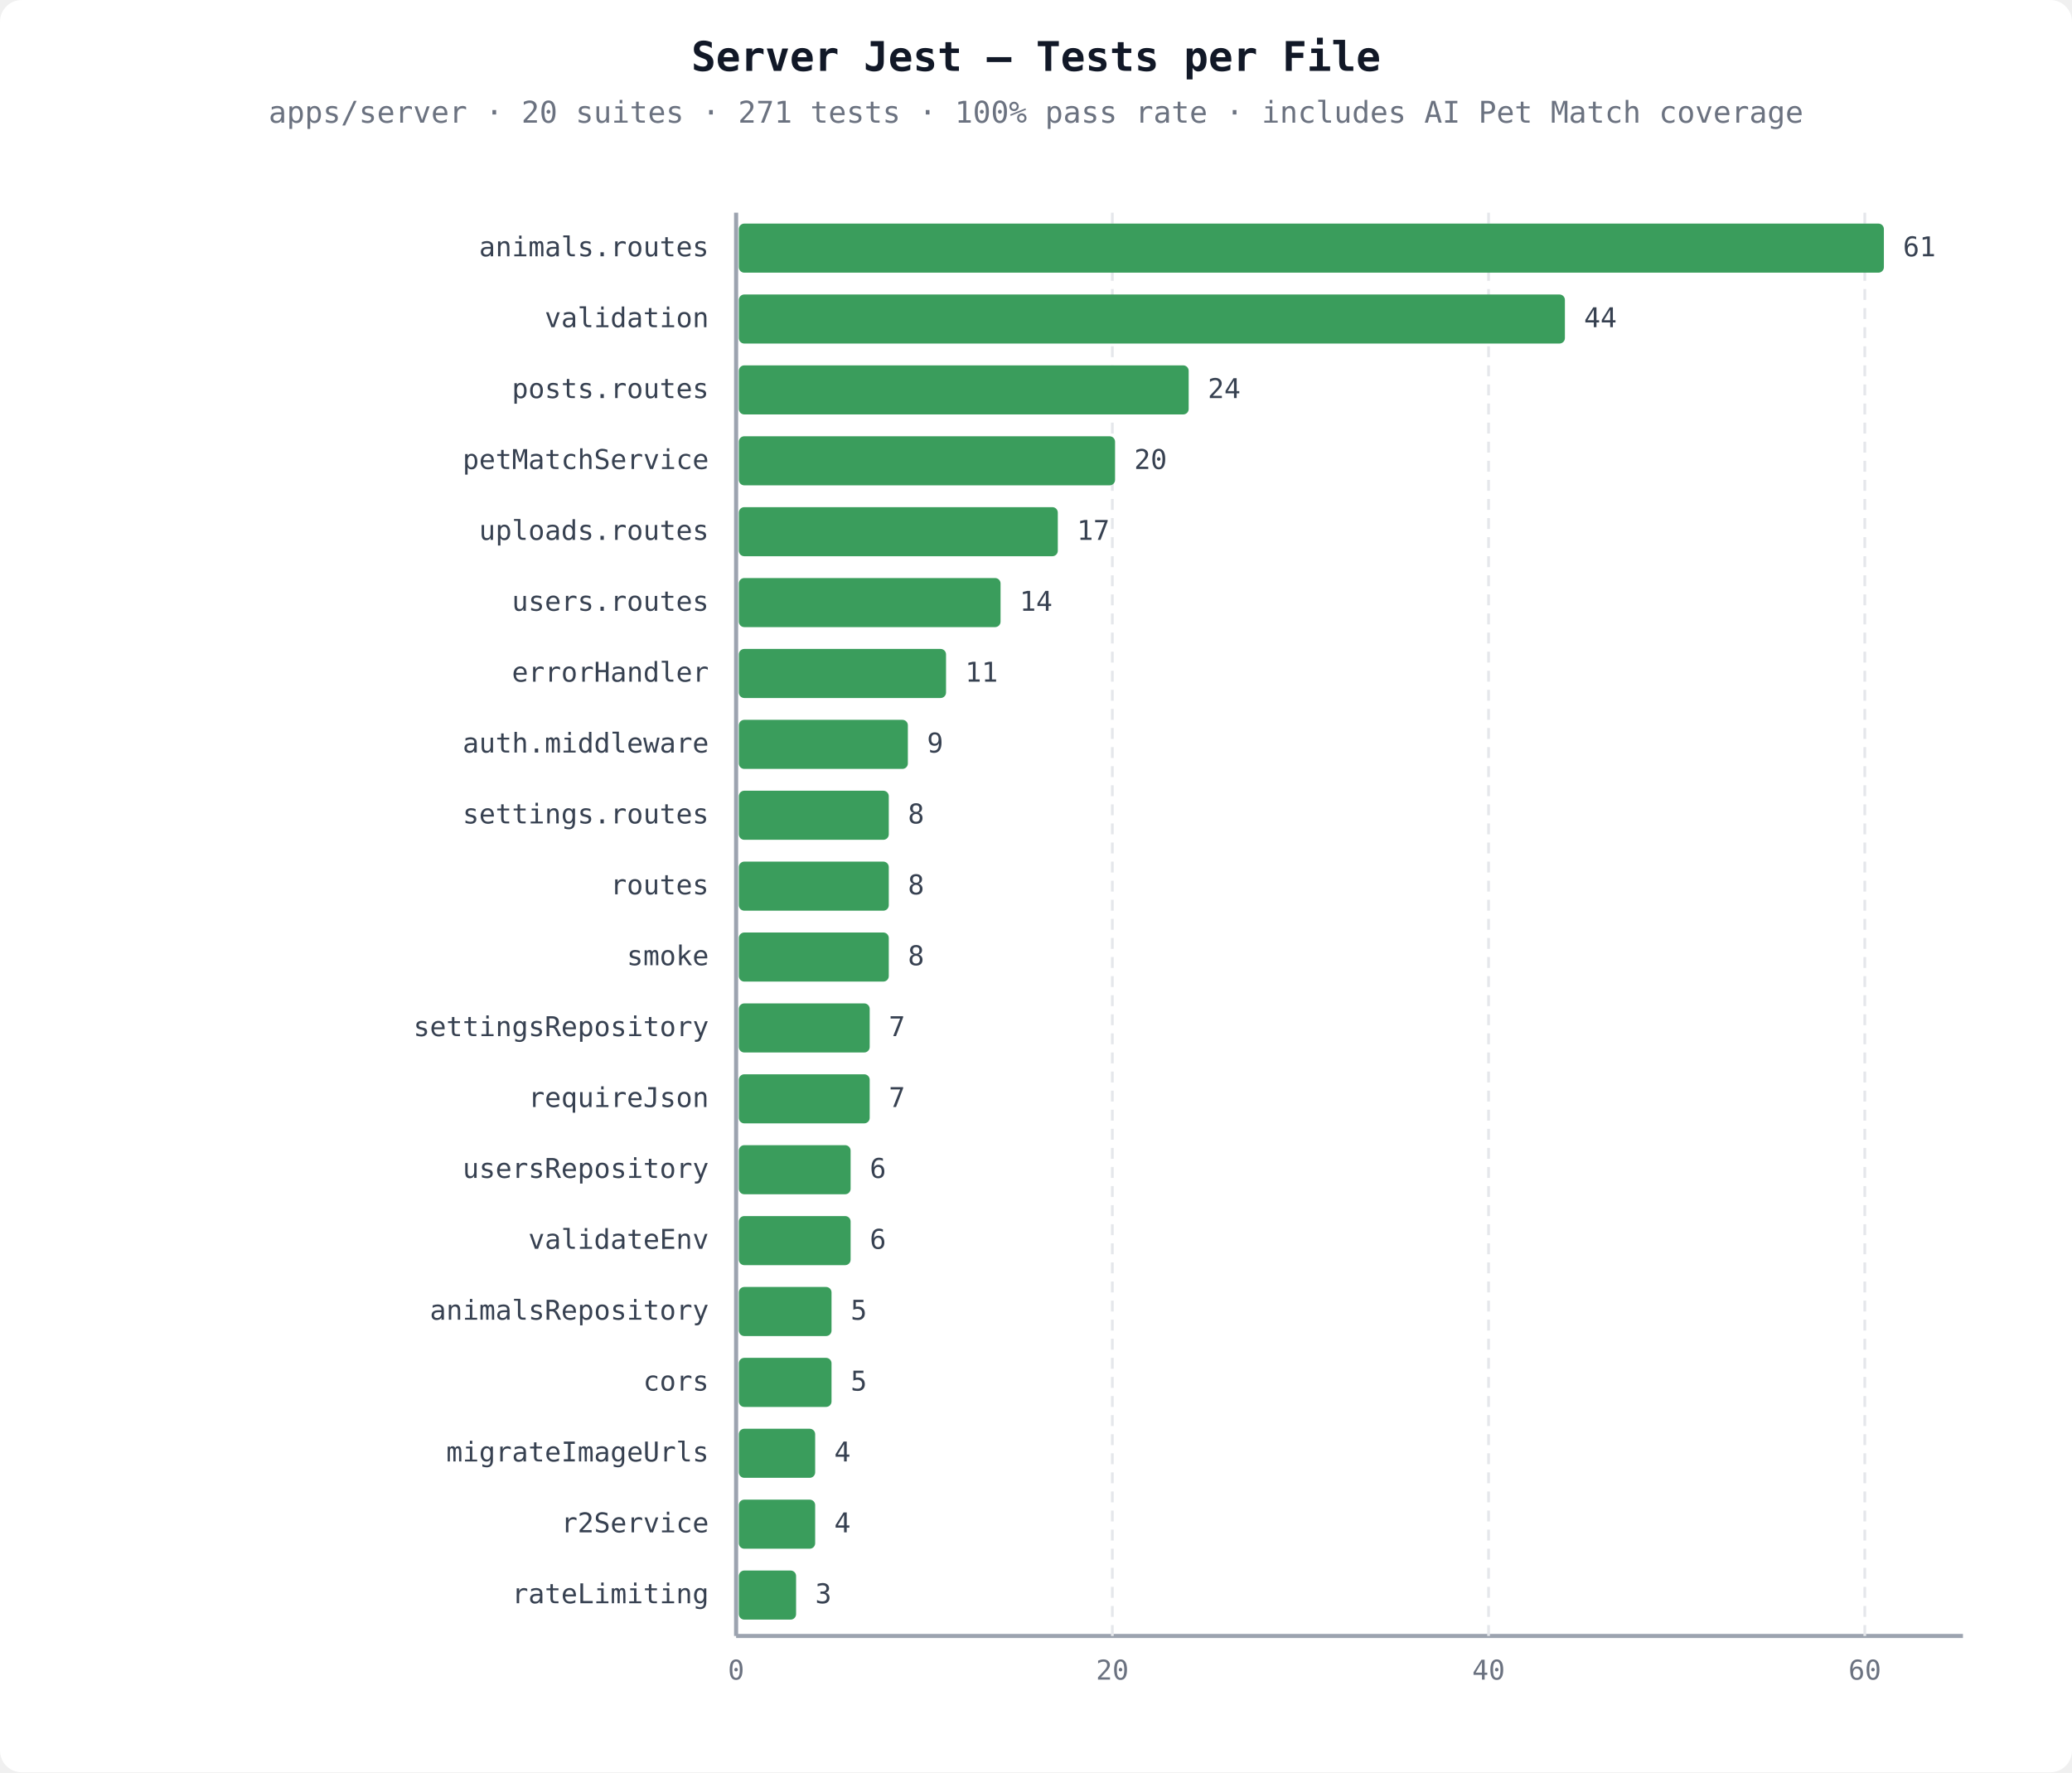
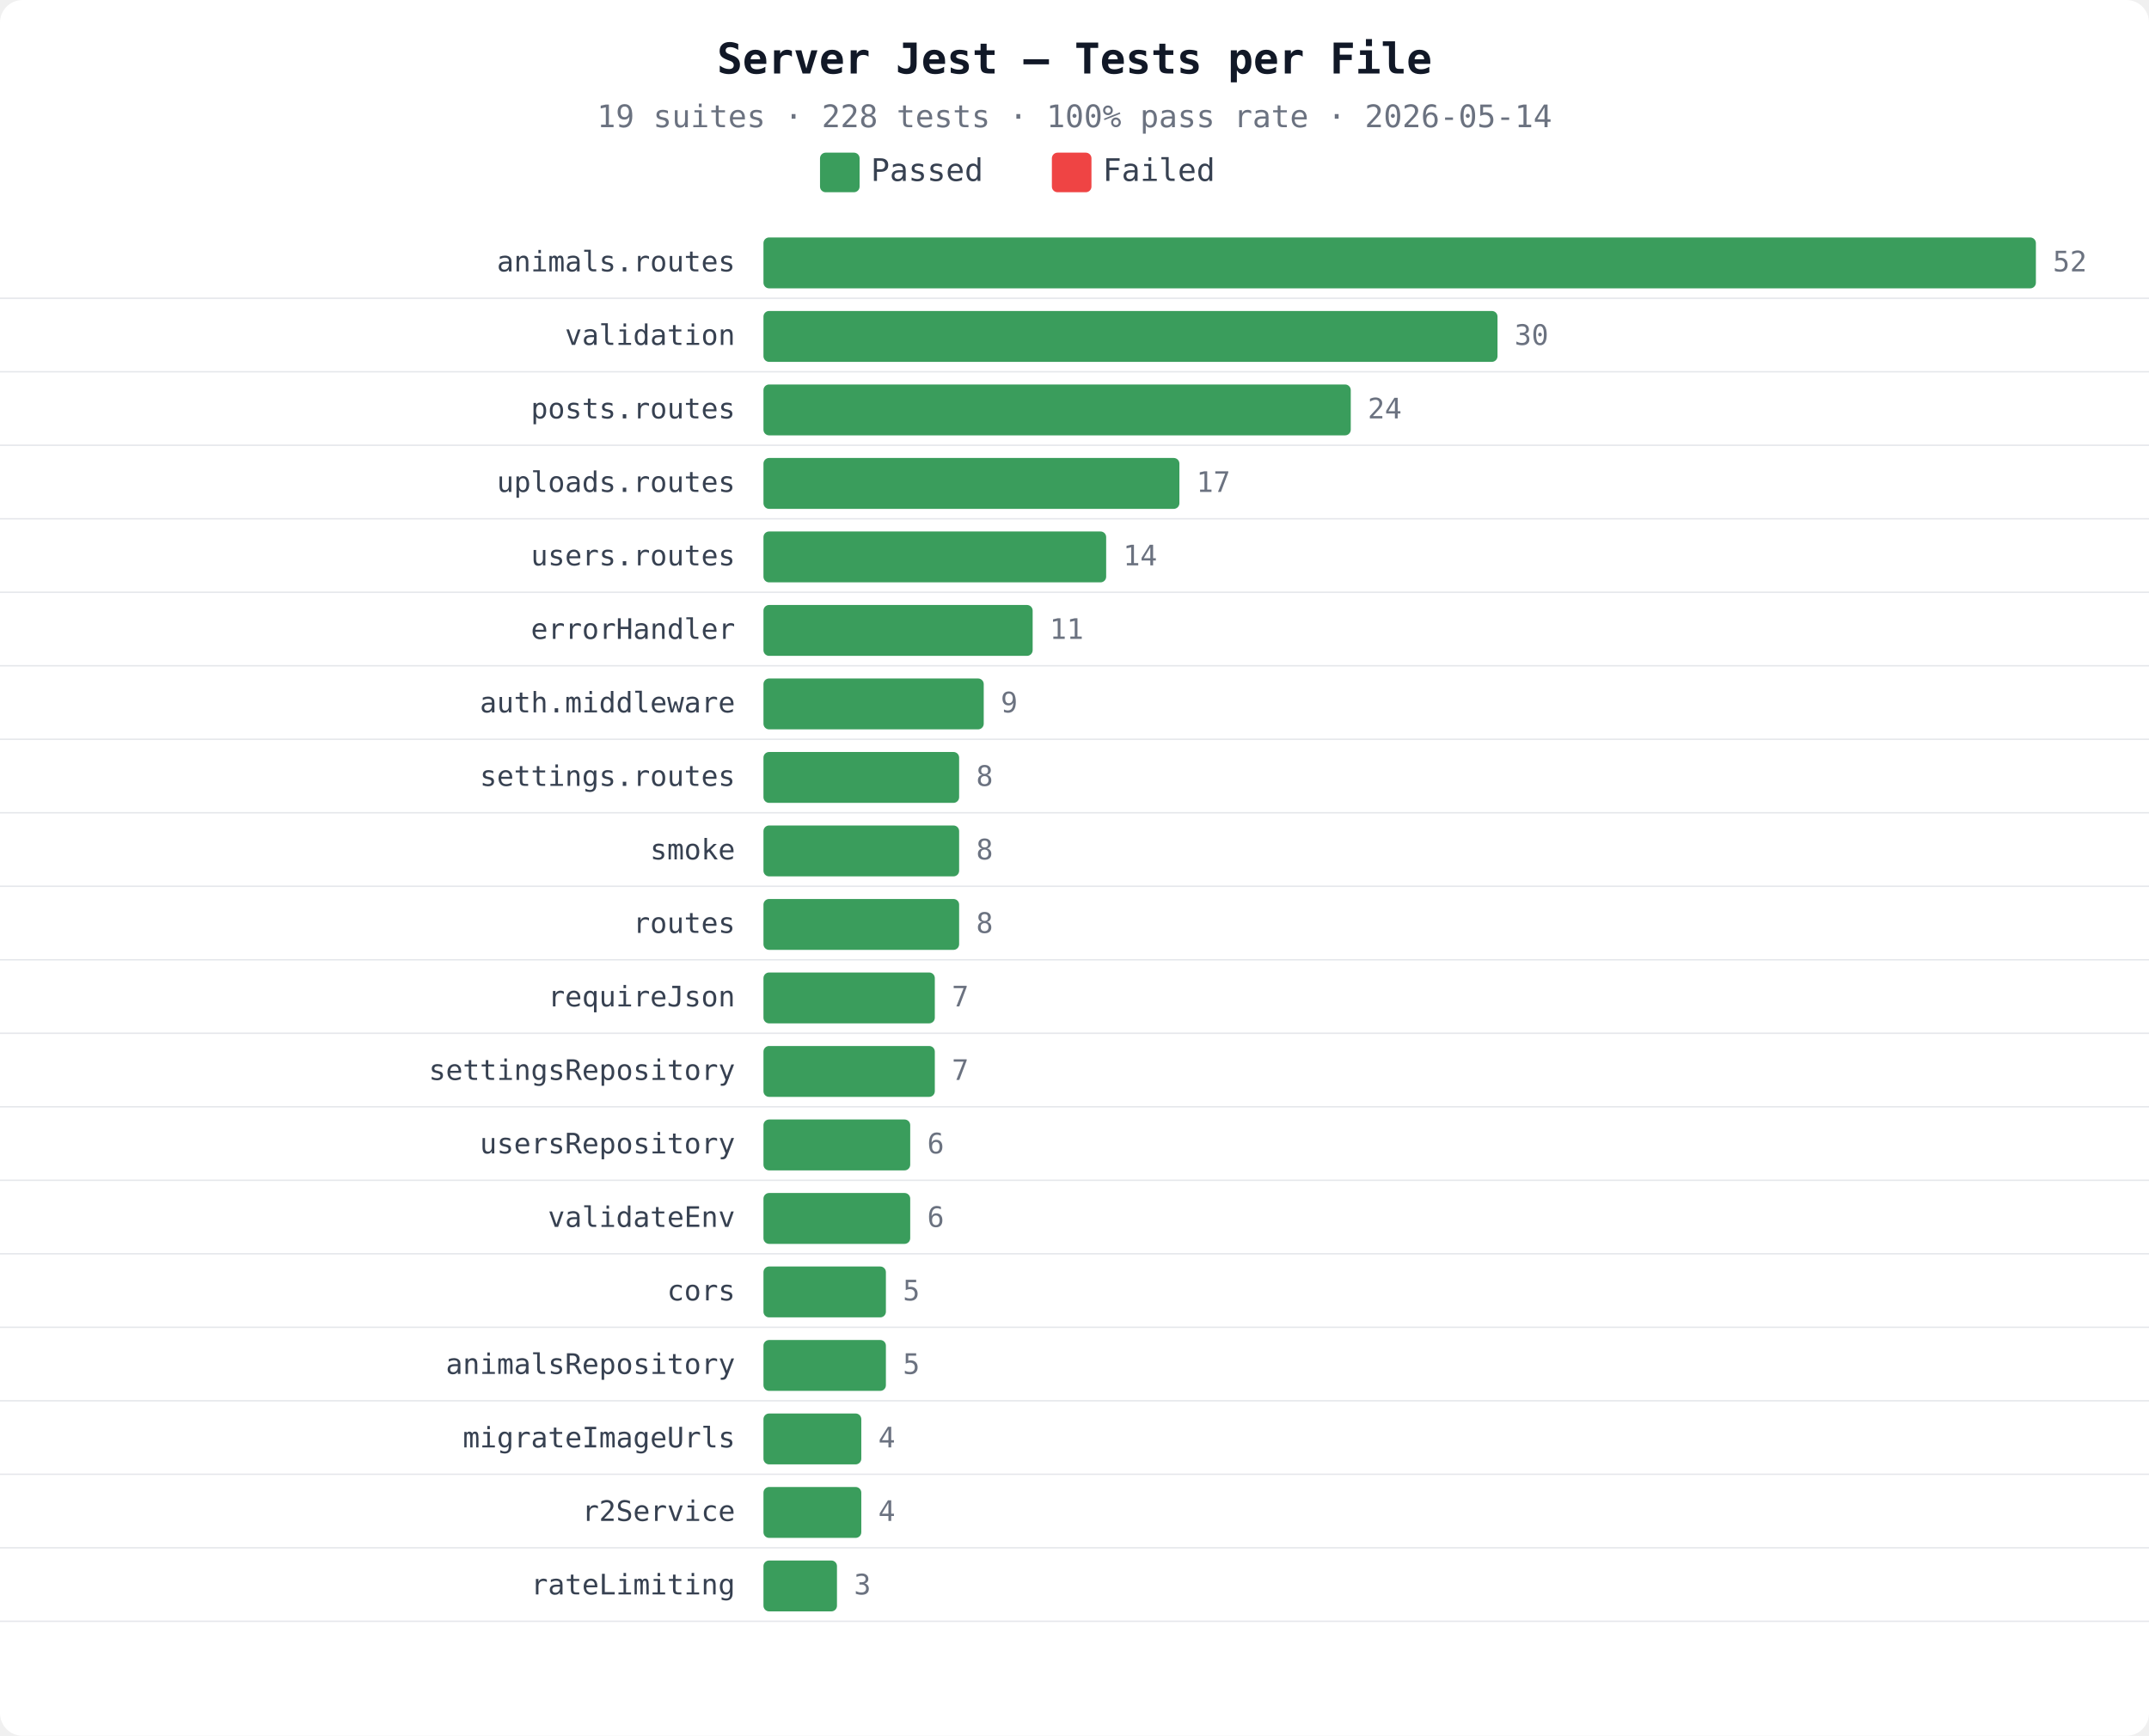
- <svg xmlns="http://www.w3.org/2000/svg" width="760" height="650" viewBox="0 0 760 650" font-family="ui-monospace,SFMono-Regular,Menlo,monospace" font-size="13">
-   <rect width="760" height="650" fill="#ffffff" rx="8" />
+ <svg xmlns="http://www.w3.org/2000/svg" width="760" height="614" viewBox="0 0 760 614" font-family="ui-monospace,SFMono-Regular,Menlo,monospace" font-size="13">
+   <rect width="760" height="614" fill="#ffffff" rx="8" />
  <text x="380" y="26" text-anchor="middle" font-size="15" font-weight="bold" fill="#111827">Server Jest — Tests per File</text>
-   <text x="380" y="45" text-anchor="middle" font-size="11" fill="#6b7280">apps/server · 20 suites · 271 tests · 100% pass rate · includes AI Pet Match coverage</text>
-   <line x1="270" y1="78" x2="270" y2="600" stroke="#9ca3af" stroke-width="1.5" />
-   <line x1="270" y1="600" x2="720" y2="600" stroke="#9ca3af" stroke-width="1.5" />
-   <line x1="408" y1="78" x2="408" y2="600" stroke="#e5e7eb" stroke-dasharray="4,3" />
-   <line x1="546" y1="78" x2="546" y2="600" stroke="#e5e7eb" stroke-dasharray="4,3" />
-   <line x1="684" y1="78" x2="684" y2="600" stroke="#e5e7eb" stroke-dasharray="4,3" />
-   <text x="270" y="616" text-anchor="middle" font-size="10" fill="#6b7280">0</text>
-   <text x="408" y="616" text-anchor="middle" font-size="10" fill="#6b7280">20</text>
-   <text x="546" y="616" text-anchor="middle" font-size="10" fill="#6b7280">40</text>
-   <text x="684" y="616" text-anchor="middle" font-size="10" fill="#6b7280">60</text>
-   <text x="260" y="94" text-anchor="end" font-size="10" fill="#374151">animals.routes</text>
-   <rect x="271" y="82" width="420" height="18" fill="#3a9d5c" rx="2" />
-   <text x="698" y="94" font-size="10" fill="#374151">61</text>
-   <text x="260" y="120" text-anchor="end" font-size="10" fill="#374151">validation</text>
-   <rect x="271" y="108" width="303" height="18" fill="#3a9d5c" rx="2" />
-   <text x="581" y="120" font-size="10" fill="#374151">44</text>
-   <text x="260" y="146" text-anchor="end" font-size="10" fill="#374151">posts.routes</text>
-   <rect x="271" y="134" width="165" height="18" fill="#3a9d5c" rx="2" />
-   <text x="443" y="146" font-size="10" fill="#374151">24</text>
-   <text x="260" y="172" text-anchor="end" font-size="10" fill="#374151">petMatchService</text>
-   <rect x="271" y="160" width="138" height="18" fill="#3a9d5c" rx="2" />
-   <text x="416" y="172" font-size="10" fill="#374151">20</text>
-   <text x="260" y="198" text-anchor="end" font-size="10" fill="#374151">uploads.routes</text>
-   <rect x="271" y="186" width="117" height="18" fill="#3a9d5c" rx="2" />
-   <text x="395" y="198" font-size="10" fill="#374151">17</text>
-   <text x="260" y="224" text-anchor="end" font-size="10" fill="#374151">users.routes</text>
-   <rect x="271" y="212" width="96" height="18" fill="#3a9d5c" rx="2" />
-   <text x="374" y="224" font-size="10" fill="#374151">14</text>
-   <text x="260" y="250" text-anchor="end" font-size="10" fill="#374151">errorHandler</text>
-   <rect x="271" y="238" width="76" height="18" fill="#3a9d5c" rx="2" />
-   <text x="354" y="250" font-size="10" fill="#374151">11</text>
-   <text x="260" y="276" text-anchor="end" font-size="10" fill="#374151">auth.middleware</text>
-   <rect x="271" y="264" width="62" height="18" fill="#3a9d5c" rx="2" />
-   <text x="340" y="276" font-size="10" fill="#374151">9</text>
-   <text x="260" y="302" text-anchor="end" font-size="10" fill="#374151">settings.routes</text>
-   <rect x="271" y="290" width="55" height="18" fill="#3a9d5c" rx="2" />
-   <text x="333" y="302" font-size="10" fill="#374151">8</text>
-   <text x="260" y="328" text-anchor="end" font-size="10" fill="#374151">routes</text>
-   <rect x="271" y="316" width="55" height="18" fill="#3a9d5c" rx="2" />
-   <text x="333" y="328" font-size="10" fill="#374151">8</text>
-   <text x="260" y="354" text-anchor="end" font-size="10" fill="#374151">smoke</text>
-   <rect x="271" y="342" width="55" height="18" fill="#3a9d5c" rx="2" />
-   <text x="333" y="354" font-size="10" fill="#374151">8</text>
-   <text x="260" y="380" text-anchor="end" font-size="10" fill="#374151">settingsRepository</text>
-   <rect x="271" y="368" width="48" height="18" fill="#3a9d5c" rx="2" />
-   <text x="326" y="380" font-size="10" fill="#374151">7</text>
-   <text x="260" y="406" text-anchor="end" font-size="10" fill="#374151">requireJson</text>
-   <rect x="271" y="394" width="48" height="18" fill="#3a9d5c" rx="2" />
-   <text x="326" y="406" font-size="10" fill="#374151">7</text>
-   <text x="260" y="432" text-anchor="end" font-size="10" fill="#374151">usersRepository</text>
-   <rect x="271" y="420" width="41" height="18" fill="#3a9d5c" rx="2" />
-   <text x="319" y="432" font-size="10" fill="#374151">6</text>
-   <text x="260" y="458" text-anchor="end" font-size="10" fill="#374151">validateEnv</text>
-   <rect x="271" y="446" width="41" height="18" fill="#3a9d5c" rx="2" />
-   <text x="319" y="458" font-size="10" fill="#374151">6</text>
-   <text x="260" y="484" text-anchor="end" font-size="10" fill="#374151">animalsRepository</text>
-   <rect x="271" y="472" width="34" height="18" fill="#3a9d5c" rx="2" />
-   <text x="312" y="484" font-size="10" fill="#374151">5</text>
-   <text x="260" y="510" text-anchor="end" font-size="10" fill="#374151">cors</text>
-   <rect x="271" y="498" width="34" height="18" fill="#3a9d5c" rx="2" />
-   <text x="312" y="510" font-size="10" fill="#374151">5</text>
-   <text x="260" y="536" text-anchor="end" font-size="10" fill="#374151">migrateImageUrls</text>
-   <rect x="271" y="524" width="28" height="18" fill="#3a9d5c" rx="2" />
-   <text x="306" y="536" font-size="10" fill="#374151">4</text>
-   <text x="260" y="562" text-anchor="end" font-size="10" fill="#374151">r2Service</text>
-   <rect x="271" y="550" width="28" height="18" fill="#3a9d5c" rx="2" />
-   <text x="306" y="562" font-size="10" fill="#374151">4</text>
-   <text x="260" y="588" text-anchor="end" font-size="10" fill="#374151">rateLimiting</text>
-   <rect x="271" y="576" width="21" height="18" fill="#3a9d5c" rx="2" />
-   <text x="299" y="588" font-size="10" fill="#374151">3</text>
+   <text x="380" y="45" text-anchor="middle" font-size="11" fill="#6b7280">19 suites · 228 tests · 100% pass rate · 2026-05-14</text>
+   <rect x="290" y="54" width="14" height="14" fill="#3a9d5c" rx="2" />
+   <text x="308" y="64" font-size="11" fill="#374151">Passed</text>
+   <rect x="372" y="54" width="14" height="14" fill="#ef4444" rx="2" />
+   <text x="390" y="64" font-size="11" fill="#374151">Failed</text>
+   <text x="260" y="96" text-anchor="end" font-size="10" fill="#374151">animals.routes</text>
+   <rect x="270" y="84" width="450.0" height="18" fill="#3a9d5c" rx="2" />
+   <text x="726.0" y="96" font-size="10" fill="#6b7280">52</text>
+   <line x1="0" y1="105.5" x2="760" y2="105.5" stroke="#e5e7eb" stroke-width="0.5" />
+   <text x="260" y="122" text-anchor="end" font-size="10" fill="#374151">validation</text>
+   <rect x="270" y="110" width="259.6" height="18" fill="#3a9d5c" rx="2" />
+   <text x="535.6" y="122" font-size="10" fill="#6b7280">30</text>
+   <line x1="0" y1="131.5" x2="760" y2="131.5" stroke="#e5e7eb" stroke-width="0.5" />
+   <text x="260" y="148" text-anchor="end" font-size="10" fill="#374151">posts.routes</text>
+   <rect x="270" y="136" width="207.7" height="18" fill="#3a9d5c" rx="2" />
+   <text x="483.7" y="148" font-size="10" fill="#6b7280">24</text>
+   <line x1="0" y1="157.5" x2="760" y2="157.5" stroke="#e5e7eb" stroke-width="0.5" />
+   <text x="260" y="174" text-anchor="end" font-size="10" fill="#374151">uploads.routes</text>
+   <rect x="270" y="162" width="147.1" height="18" fill="#3a9d5c" rx="2" />
+   <text x="423.1" y="174" font-size="10" fill="#6b7280">17</text>
+   <line x1="0" y1="183.5" x2="760" y2="183.5" stroke="#e5e7eb" stroke-width="0.5" />
+   <text x="260" y="200" text-anchor="end" font-size="10" fill="#374151">users.routes</text>
+   <rect x="270" y="188" width="121.2" height="18" fill="#3a9d5c" rx="2" />
+   <text x="397.2" y="200" font-size="10" fill="#6b7280">14</text>
+   <line x1="0" y1="209.5" x2="760" y2="209.5" stroke="#e5e7eb" stroke-width="0.5" />
+   <text x="260" y="226" text-anchor="end" font-size="10" fill="#374151">errorHandler</text>
+   <rect x="270" y="214" width="95.2" height="18" fill="#3a9d5c" rx="2" />
+   <text x="371.2" y="226" font-size="10" fill="#6b7280">11</text>
+   <line x1="0" y1="235.5" x2="760" y2="235.5" stroke="#e5e7eb" stroke-width="0.5" />
+   <text x="260" y="252" text-anchor="end" font-size="10" fill="#374151">auth.middleware</text>
+   <rect x="270" y="240" width="77.9" height="18" fill="#3a9d5c" rx="2" />
+   <text x="353.9" y="252" font-size="10" fill="#6b7280">9</text>
+   <line x1="0" y1="261.5" x2="760" y2="261.5" stroke="#e5e7eb" stroke-width="0.5" />
+   <text x="260" y="278" text-anchor="end" font-size="10" fill="#374151">settings.routes</text>
+   <rect x="270" y="266" width="69.2" height="18" fill="#3a9d5c" rx="2" />
+   <text x="345.2" y="278" font-size="10" fill="#6b7280">8</text>
+   <line x1="0" y1="287.5" x2="760" y2="287.5" stroke="#e5e7eb" stroke-width="0.5" />
+   <text x="260" y="304" text-anchor="end" font-size="10" fill="#374151">smoke</text>
+   <rect x="270" y="292" width="69.2" height="18" fill="#3a9d5c" rx="2" />
+   <text x="345.2" y="304" font-size="10" fill="#6b7280">8</text>
+   <line x1="0" y1="313.5" x2="760" y2="313.5" stroke="#e5e7eb" stroke-width="0.5" />
+   <text x="260" y="330" text-anchor="end" font-size="10" fill="#374151">routes</text>
+   <rect x="270" y="318" width="69.2" height="18" fill="#3a9d5c" rx="2" />
+   <text x="345.2" y="330" font-size="10" fill="#6b7280">8</text>
+   <line x1="0" y1="339.5" x2="760" y2="339.5" stroke="#e5e7eb" stroke-width="0.5" />
+   <text x="260" y="356" text-anchor="end" font-size="10" fill="#374151">requireJson</text>
+   <rect x="270" y="344" width="60.6" height="18" fill="#3a9d5c" rx="2" />
+   <text x="336.6" y="356" font-size="10" fill="#6b7280">7</text>
+   <line x1="0" y1="365.5" x2="760" y2="365.5" stroke="#e5e7eb" stroke-width="0.5" />
+   <text x="260" y="382" text-anchor="end" font-size="10" fill="#374151">settingsRepository</text>
+   <rect x="270" y="370" width="60.6" height="18" fill="#3a9d5c" rx="2" />
+   <text x="336.6" y="382" font-size="10" fill="#6b7280">7</text>
+   <line x1="0" y1="391.5" x2="760" y2="391.5" stroke="#e5e7eb" stroke-width="0.5" />
+   <text x="260" y="408" text-anchor="end" font-size="10" fill="#374151">usersRepository</text>
+   <rect x="270" y="396" width="51.9" height="18" fill="#3a9d5c" rx="2" />
+   <text x="327.9" y="408" font-size="10" fill="#6b7280">6</text>
+   <line x1="0" y1="417.5" x2="760" y2="417.5" stroke="#e5e7eb" stroke-width="0.5" />
+   <text x="260" y="434" text-anchor="end" font-size="10" fill="#374151">validateEnv</text>
+   <rect x="270" y="422" width="51.9" height="18" fill="#3a9d5c" rx="2" />
+   <text x="327.9" y="434" font-size="10" fill="#6b7280">6</text>
+   <line x1="0" y1="443.5" x2="760" y2="443.5" stroke="#e5e7eb" stroke-width="0.5" />
+   <text x="260" y="460" text-anchor="end" font-size="10" fill="#374151">cors</text>
+   <rect x="270" y="448" width="43.3" height="18" fill="#3a9d5c" rx="2" />
+   <text x="319.3" y="460" font-size="10" fill="#6b7280">5</text>
+   <line x1="0" y1="469.5" x2="760" y2="469.5" stroke="#e5e7eb" stroke-width="0.5" />
+   <text x="260" y="486" text-anchor="end" font-size="10" fill="#374151">animalsRepository</text>
+   <rect x="270" y="474" width="43.3" height="18" fill="#3a9d5c" rx="2" />
+   <text x="319.3" y="486" font-size="10" fill="#6b7280">5</text>
+   <line x1="0" y1="495.5" x2="760" y2="495.5" stroke="#e5e7eb" stroke-width="0.5" />
+   <text x="260" y="512" text-anchor="end" font-size="10" fill="#374151">migrateImageUrls</text>
+   <rect x="270" y="500" width="34.6" height="18" fill="#3a9d5c" rx="2" />
+   <text x="310.6" y="512" font-size="10" fill="#6b7280">4</text>
+   <line x1="0" y1="521.5" x2="760" y2="521.5" stroke="#e5e7eb" stroke-width="0.5" />
+   <text x="260" y="538" text-anchor="end" font-size="10" fill="#374151">r2Service</text>
+   <rect x="270" y="526" width="34.6" height="18" fill="#3a9d5c" rx="2" />
+   <text x="310.6" y="538" font-size="10" fill="#6b7280">4</text>
+   <line x1="0" y1="547.5" x2="760" y2="547.5" stroke="#e5e7eb" stroke-width="0.5" />
+   <text x="260" y="564" text-anchor="end" font-size="10" fill="#374151">rateLimiting</text>
+   <rect x="270" y="552" width="26.0" height="18" fill="#3a9d5c" rx="2" />
+   <text x="302.0" y="564" font-size="10" fill="#6b7280">3</text>
+   <line x1="0" y1="573.5" x2="760" y2="573.5" stroke="#e5e7eb" stroke-width="0.5" />
</svg>
